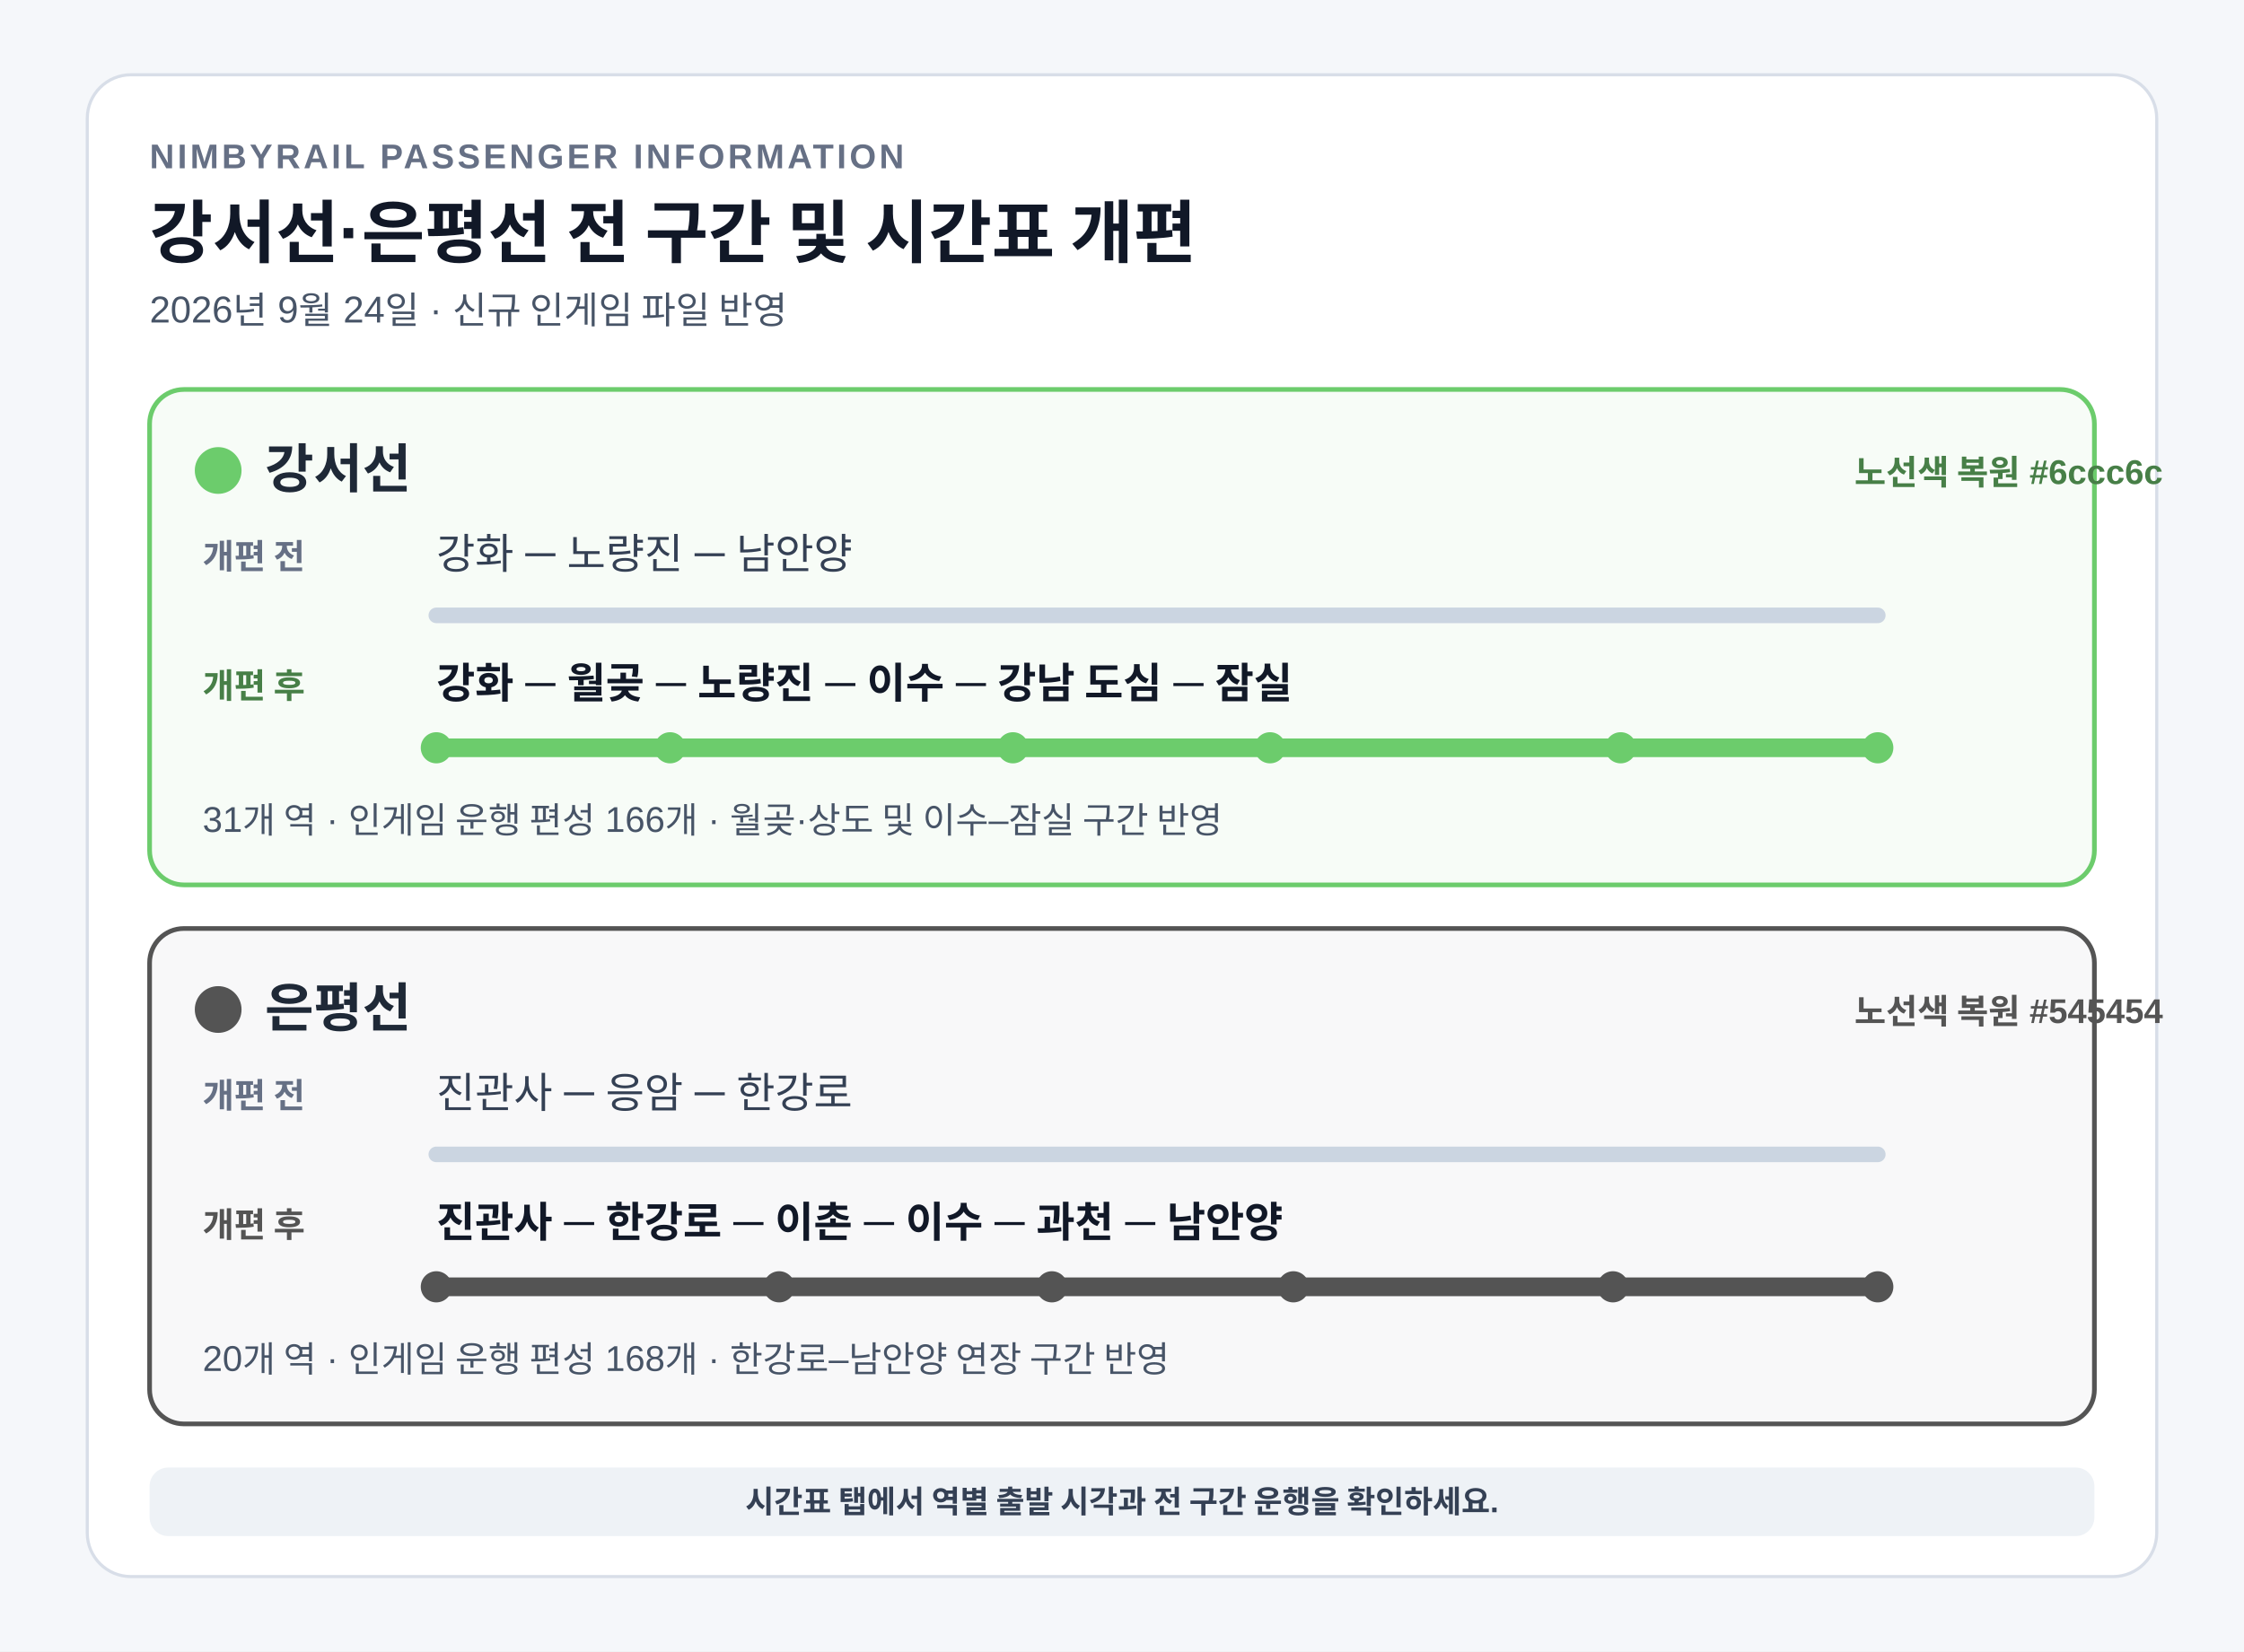
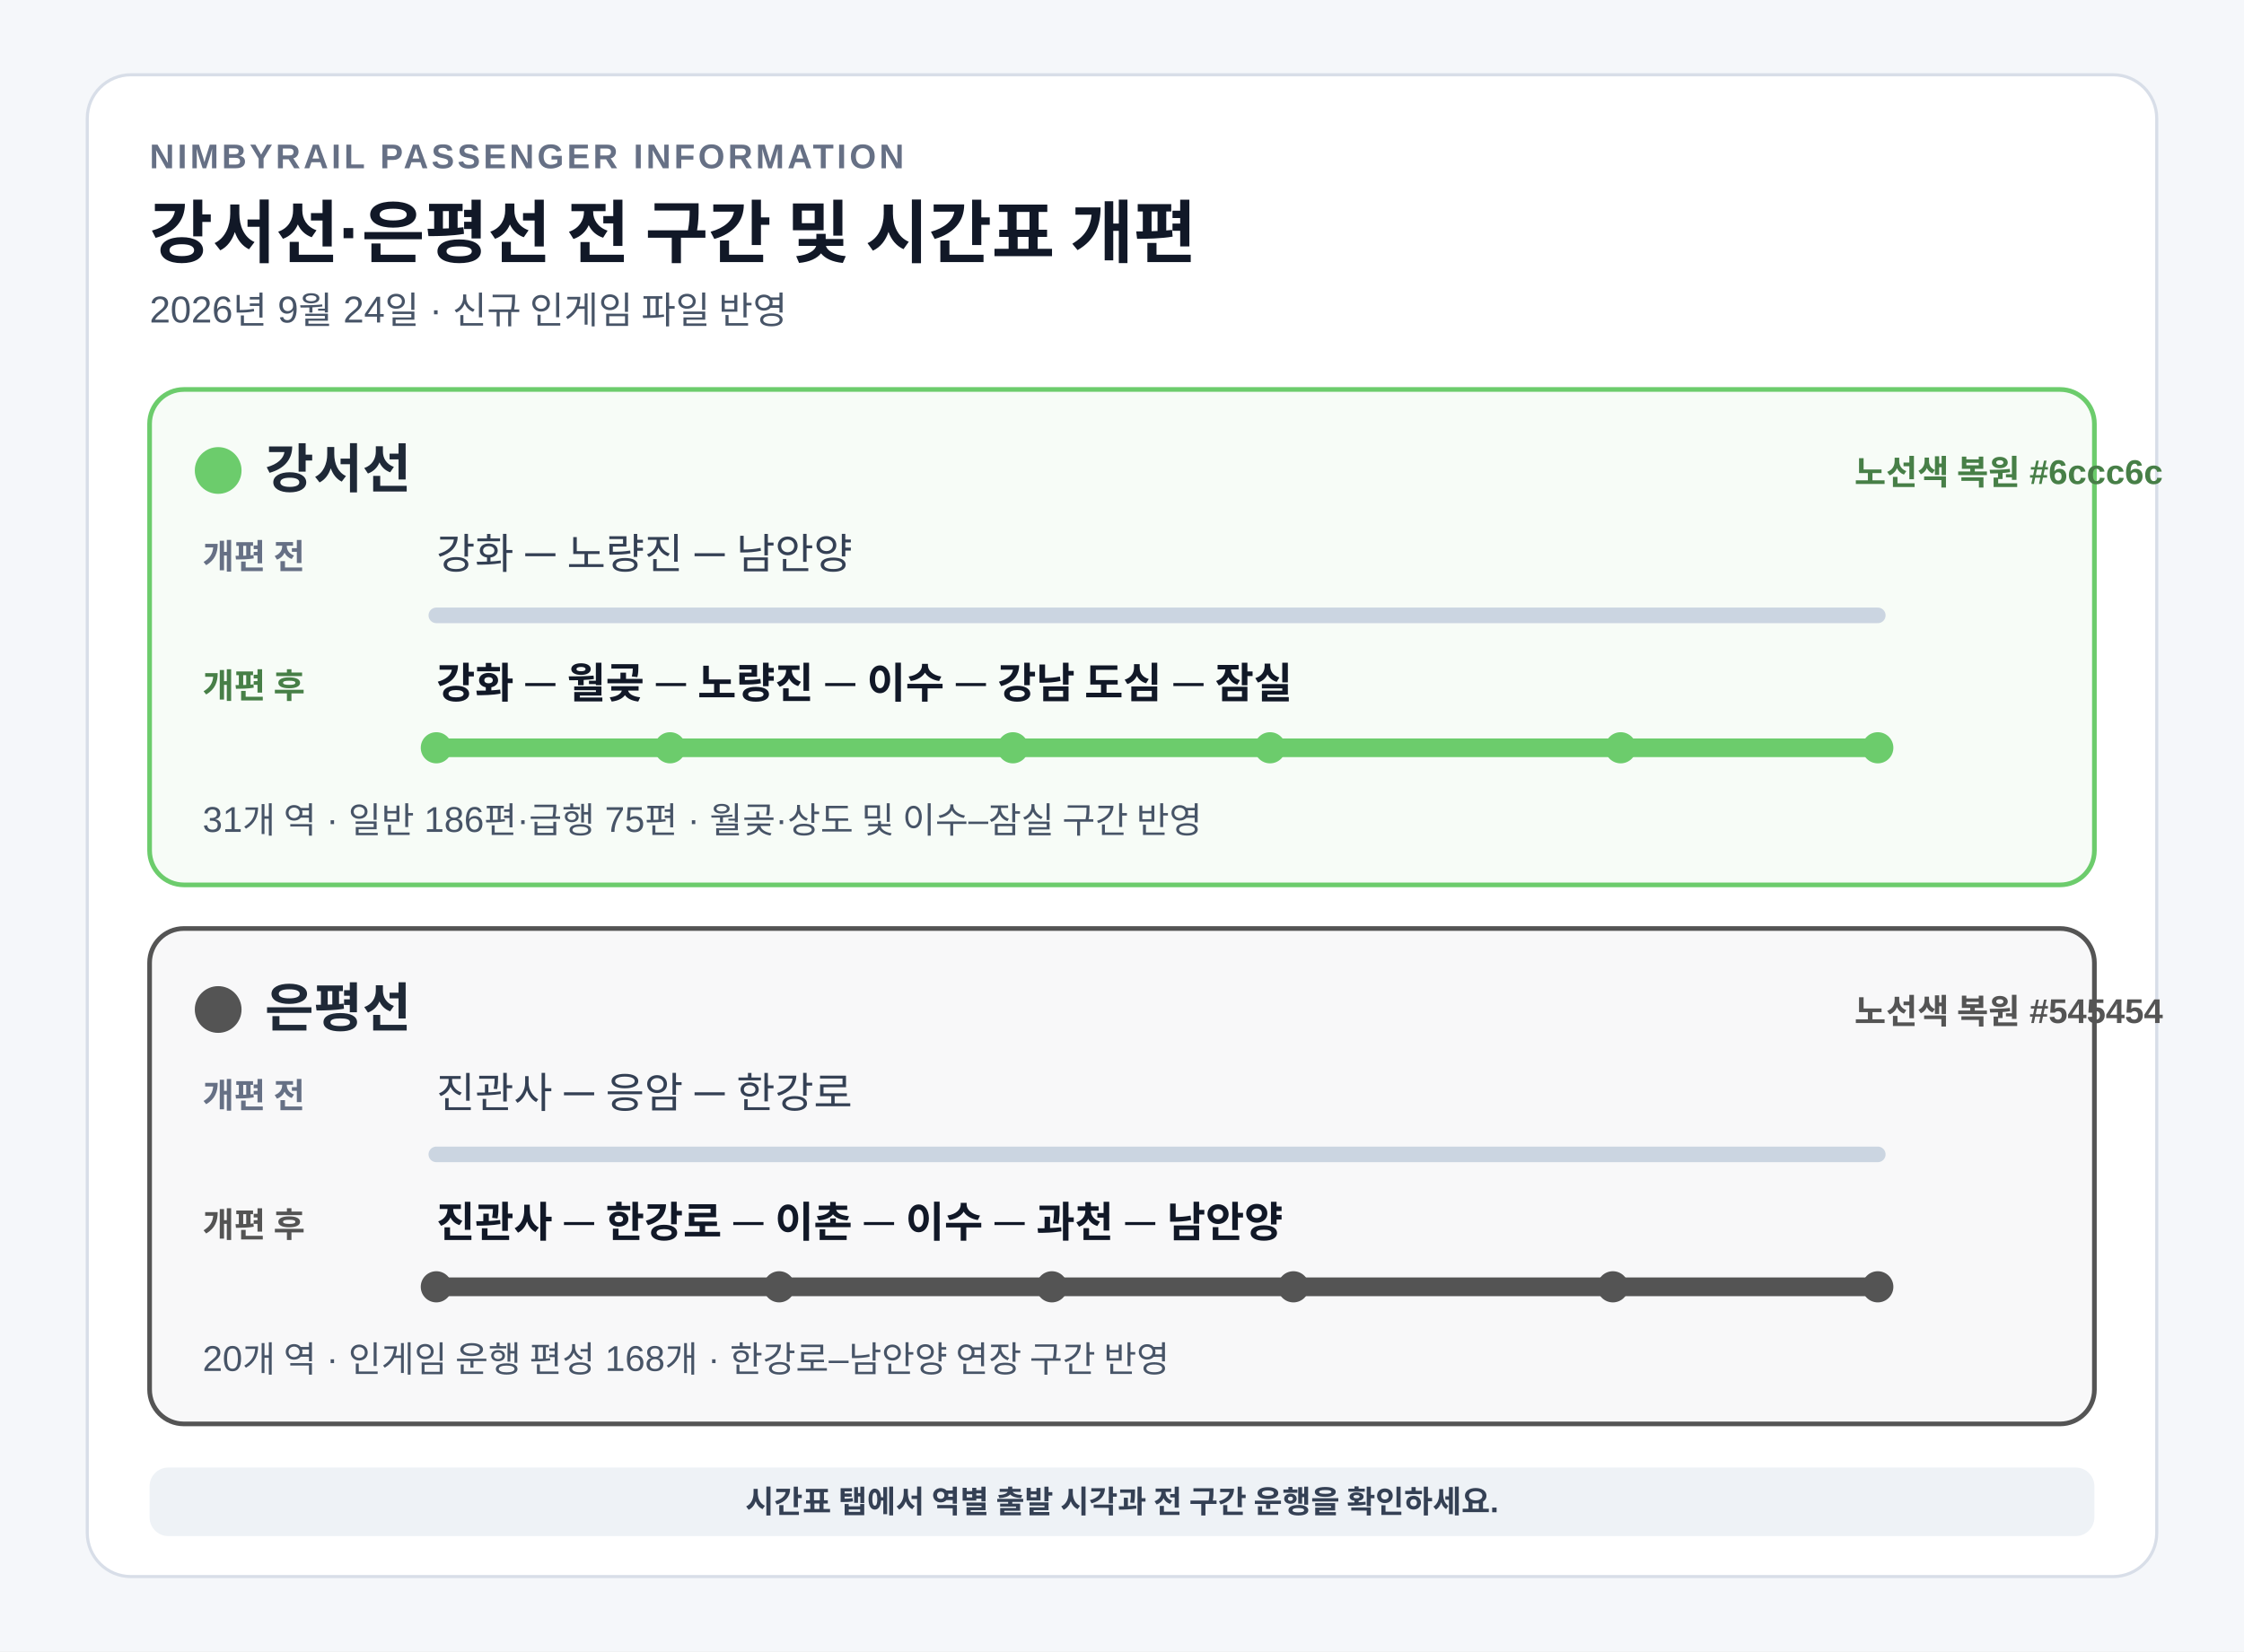
<svg xmlns="http://www.w3.org/2000/svg" width="1440" height="1060" viewBox="0 0 1440 1060" role="img" aria-labelledby="title desc">
  <rect width="1440" height="1060" fill="#f5f7fa" />
  <rect x="56" y="48" width="1328" height="964" rx="28" fill="#fff" stroke="#d8dee8" stroke-width="2" />
  <text x="96" y="108" fill="#667085" font-family="Arial,Apple SD Gothic Neo,sans-serif" font-size="22" font-weight="700" letter-spacing="2">NIMBYRAIL PASSENGER INFORMATION</text>
  <text x="96" y="165" fill="#111827" font-family="Arial,Apple SD Gothic Neo,sans-serif" font-size="44" font-weight="800">강서선·은평선 전 구간 및 시간표 개편</text>
  <text x="96" y="207" fill="#475467" font-family="Arial,Apple SD Gothic Neo,sans-serif" font-size="24">2026년 9월 24일 · 신규 인게임 파일 반영</text>
  <rect x="96" y="250" width="1248" height="318" rx="22" fill="#f7fcf7" stroke="#6ccc6c" stroke-width="3" />
  <circle cx="140" cy="302" r="15" fill="#6ccc6c" />
  <text x="170" y="313" fill="#1f2937" font-family="Arial,Apple SD Gothic Neo,sans-serif" font-size="34" font-weight="800">강서선</text>
  <text x="1190" y="311" fill="#477f47" font-family="Arial,Apple SD Gothic Neo,sans-serif" font-size="22" font-weight="700">노선색 복원 #6ccc6c</text>
  <text x="130" y="365" fill="#667085" font-family="Arial,Apple SD Gothic Neo,sans-serif" font-size="22" font-weight="700">개편 전</text>
  <text x="280" y="365" fill="#344054" font-family="Arial,Apple SD Gothic Neo,sans-serif" font-size="27">강화 ─ 노량진 ─ 남안양</text>
  <path d="M280 395H1205" stroke="#cbd5e1" stroke-width="10" stroke-linecap="round" />
  <text x="130" y="448" fill="#477f47" font-family="Arial,Apple SD Gothic Neo,sans-serif" font-size="22" font-weight="700">개편 후</text>
  <text x="280" y="448" fill="#111827" font-family="Arial,Apple SD Gothic Neo,sans-serif" font-size="27" font-weight="800">강화 ─ 월곶 ─ 노량진 ─ 이수 ─ 강남 도심 ─ 잠실</text>
  <path d="M280 480H1205" stroke="#6ccc6c" stroke-width="12" stroke-linecap="round" />
  <g fill="#6ccc6c">
    <circle cx="280" cy="480" r="10" />
    <circle cx="430" cy="480" r="10" />
    <circle cx="650" cy="480" r="10" />
    <circle cx="815" cy="480" r="10" />
    <circle cx="1040" cy="480" r="10" />
    <circle cx="1205" cy="480" r="10" />
  </g>
-   <text x="130" y="534" fill="#475467" font-family="Arial,Apple SD Gothic Neo,sans-serif" font-size="23">31개 역 · 인게임 운행 편성 166개 · 월곶·상도 및 이수–잠실 구간 반영</text>
+   <text x="130" y="534" fill="#475467" font-family="Arial,Apple SD Gothic Neo,sans-serif" font-size="23">31개 역 · 일반 186편·급행 75편 · 월곶·상도 및 이수–잠실 구간 반영</text>
  <rect x="96" y="596" width="1248" height="318" rx="22" fill="#f8f8f9" stroke="#545454" stroke-width="3" />
  <circle cx="140" cy="648" r="15" fill="#545454" />
  <text x="170" y="659" fill="#1f2937" font-family="Arial,Apple SD Gothic Neo,sans-serif" font-size="34" font-weight="800">은평선</text>
  <text x="1190" y="657" fill="#545454" font-family="Arial,Apple SD Gothic Neo,sans-serif" font-size="22" font-weight="700">노선색 복원 #545454</text>
  <text x="130" y="711" fill="#667085" font-family="Arial,Apple SD Gothic Neo,sans-serif" font-size="22" font-weight="700">개편 전</text>
  <text x="280" y="711" fill="#344054" font-family="Arial,Apple SD Gothic Neo,sans-serif" font-size="27">진관사 ─ 응암 ─ 한강로</text>
  <path d="M280 741H1205" stroke="#cbd5e1" stroke-width="10" stroke-linecap="round" />
  <text x="130" y="794" fill="#545454" font-family="Arial,Apple SD Gothic Neo,sans-serif" font-size="22" font-weight="700">개편 후</text>
  <text x="280" y="794" fill="#111827" font-family="Arial,Apple SD Gothic Neo,sans-serif" font-size="27" font-weight="800">진관사 ─ 한강로 ─ 이촌 ─ 이수 ─ 과천 ─ 남안양</text>
  <path d="M280 826H1205" stroke="#545454" stroke-width="12" stroke-linecap="round" />
  <g fill="#545454">
    <circle cx="280" cy="826" r="10" />
    <circle cx="500" cy="826" r="10" />
    <circle cx="675" cy="826" r="10" />
    <circle cx="830" cy="826" r="10" />
    <circle cx="1035" cy="826" r="10" />
    <circle cx="1205" cy="826" r="10" />
  </g>
  <text x="130" y="880" fill="#475467" font-family="Arial,Apple SD Gothic Neo,sans-serif" font-size="23">20개 역 · 인게임 운행 편성 168개 · 한강로–남안양 연장 구간 반영</text>
  <rect x="96" y="942" width="1248" height="44" rx="12" fill="#eef2f6" />
  <text x="720" y="971" text-anchor="middle" fill="#344054" font-family="Arial,Apple SD Gothic Neo,sans-serif" font-size="20" font-weight="700">시간표 탭에서 역별 출발 시각과 전 구간 운행을 확인하세요.</text>
</svg>
